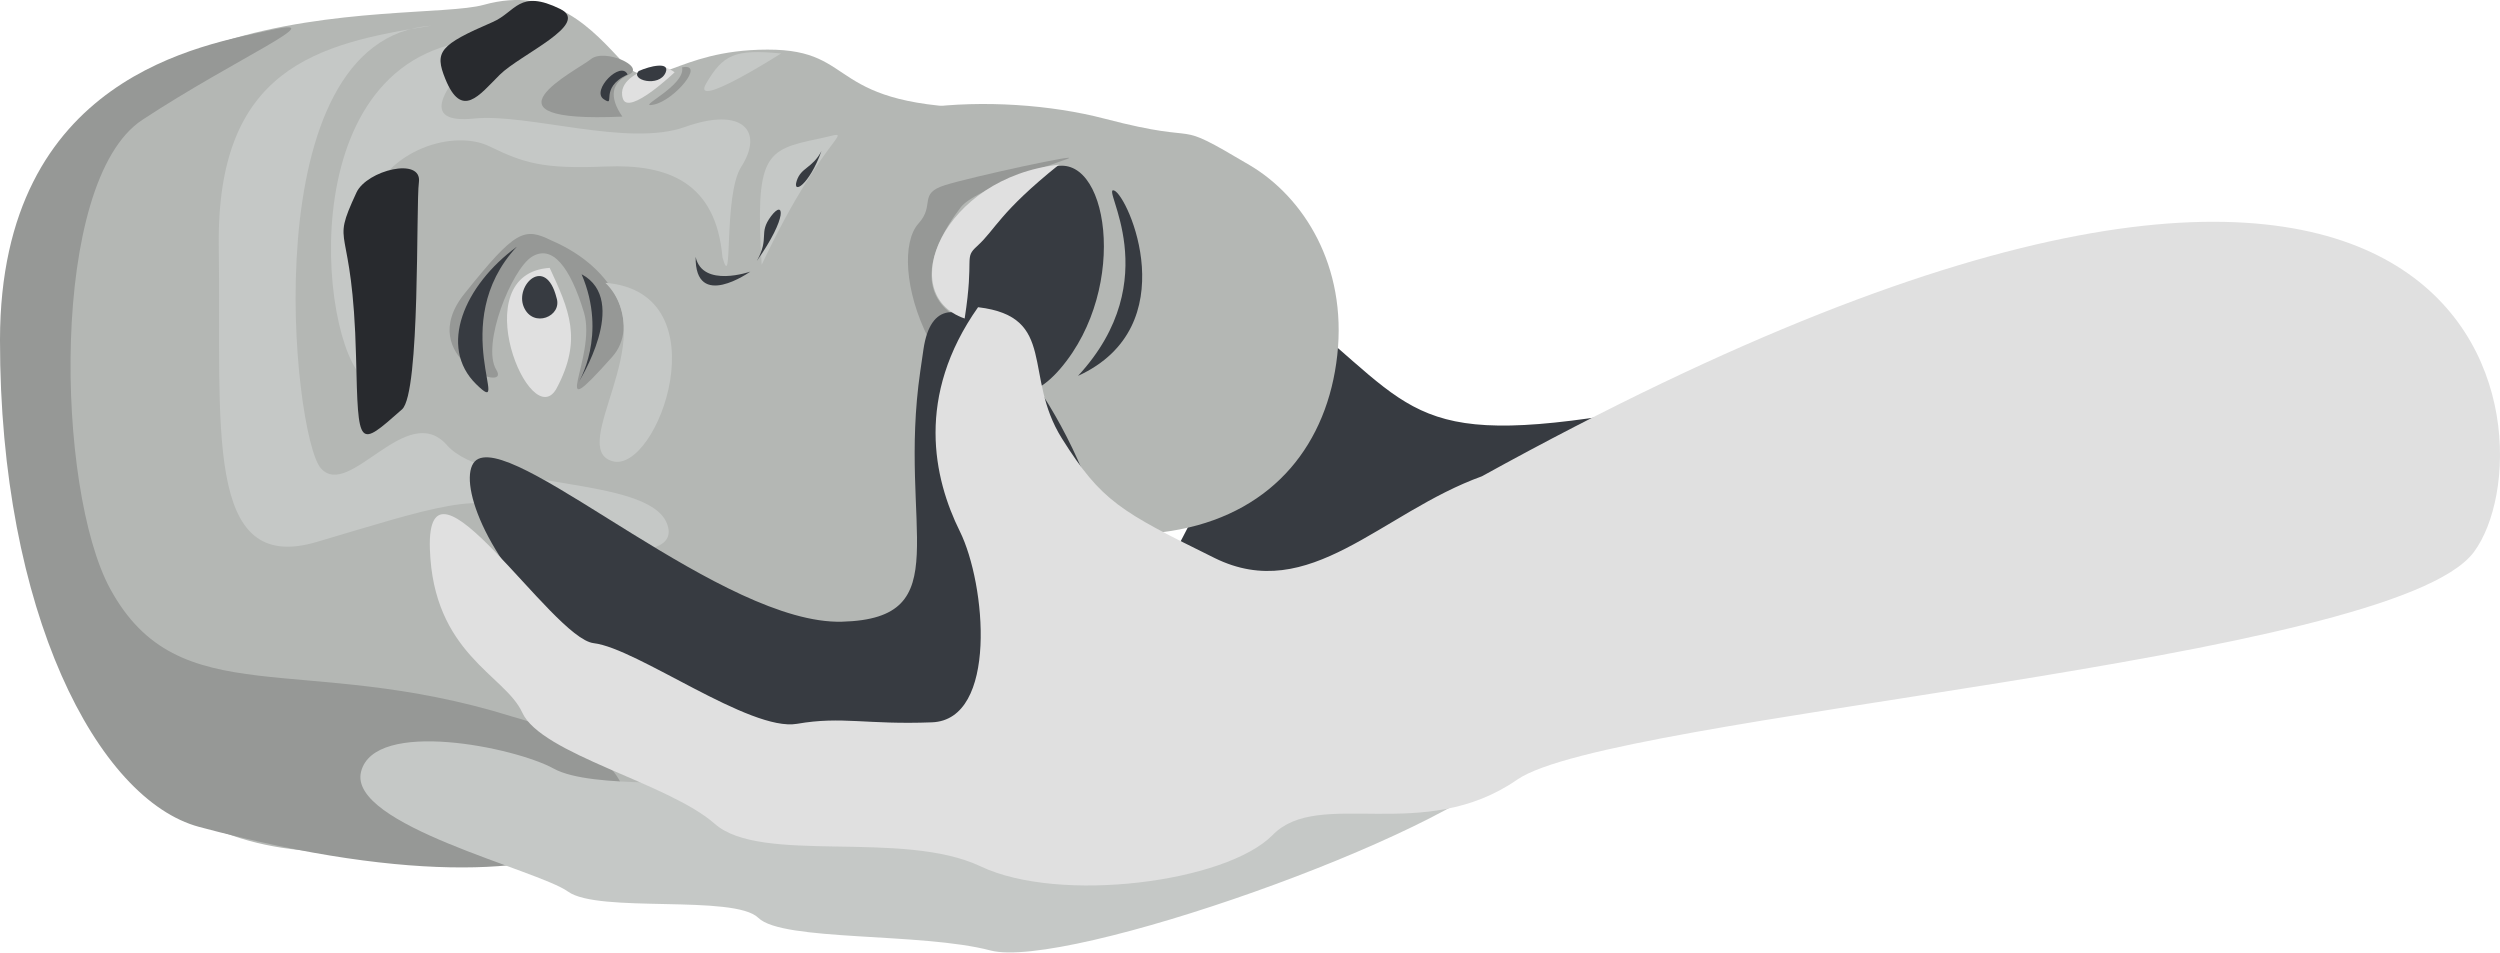
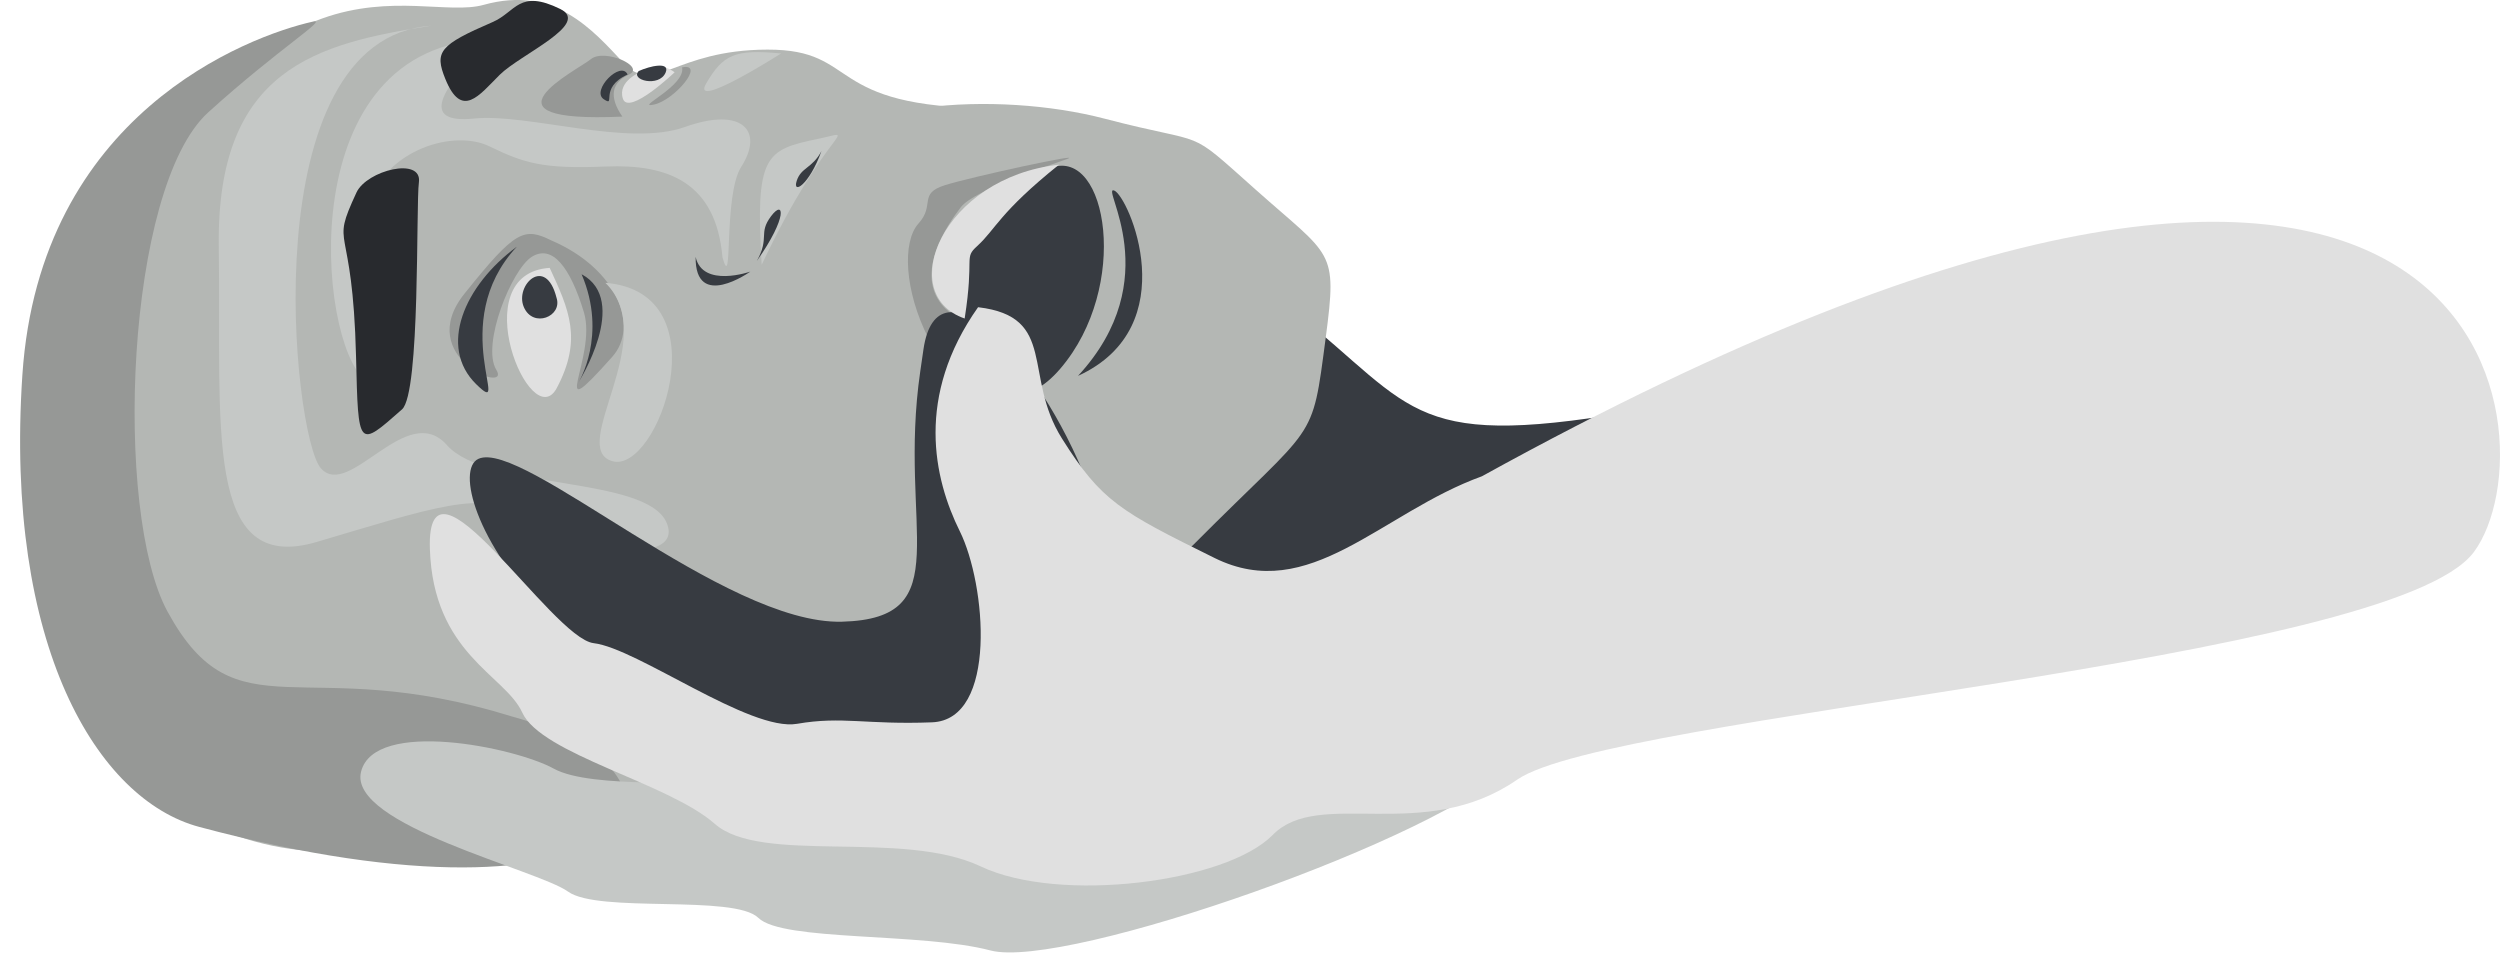
<svg xmlns="http://www.w3.org/2000/svg" width="204.773mm" height="78.014mm" viewBox="0 0 204.773 78.014" version="1.1" id="svg36404">
  <defs id="defs36398" />
  <g id="layer1" transform="translate(-2.594264,-130.3949)">
-     <path style="fill:#b4b7b4;stroke:none;stroke-width:0.28px;stroke-linecap:butt;stroke-linejoin:miter;stroke-opacity:1" d="m 83.981,139.259 c -14.066,-0.029 -10.828,-4.816 -18.525,-4.801 -7.697,0.015 -9.24,3.812 -11.79,1.091 -2.55,-2.721 -5.666,-6.372 -11.454,-4.757 -5.788,1.615 -38.235,-2.389 -38.128,26.242 0.107,28.631 8.064,41.856 23.748,43.048 15.685,1.193 99.179,1.272 56.149,-60.823 z" id="path36987" />
+     <path style="fill:#b4b7b4;stroke:none;stroke-width:0.28px;stroke-linecap:butt;stroke-linejoin:miter;stroke-opacity:1" d="m 83.981,139.259 c -14.066,-0.029 -10.828,-4.816 -18.525,-4.801 -7.697,0.015 -9.24,3.812 -11.79,1.091 -2.55,-2.721 -5.666,-6.372 -11.454,-4.757 -5.63,1.58 -19.03,-6.815 -31.851,24.643 -10.806,26.514 1.787,43.455 17.471,44.648 15.685,1.193 99.179,1.272 56.149,-60.823 z" id="path36987" />
    <path style="fill:#969896;fill-opacity:1;stroke:none;stroke-width:0.28px;stroke-linecap:butt;stroke-linejoin:miter;stroke-opacity:1" d="m 53.573,139.946 c -1.115,-1.611 -0.901,-2.786 0.527,-3.437 1.428,-0.651 -2.001,-2.179 -3.112,-1.266 -1.111,0.913 -9.9,5.259 2.585,4.703 z" id="path37021" />
    <path style="fill:#969896;fill-opacity:1;stroke:none;stroke-width:0.28px;stroke-linecap:butt;stroke-linejoin:miter;stroke-opacity:1" d="m 58.464,135.912 c 0.317,1.52 -3.99,3.408 -2.302,3.048 1.688,-0.36 4.249,-3.437 2.302,-3.048 z" id="path37023" />
    <path style="fill:#969896;fill-opacity:1;stroke:none;stroke-width:0.28px;stroke-linecap:butt;stroke-linejoin:miter;stroke-opacity:1" d="m 47.779,150.099 c 5.383,2.32 7.193,7.02 4.971,9.515 -5.558,6.241 -1.207,0.051 -2.329,-3.644 -1.123,-3.695 -2.581,-5.565 -4.246,-4.554 -1.665,1.011 -4.177,7.245 -2.925,9.275 1.252,2.03 -6.804,-1.004 -2.612,-6.241 4.192,-5.237 4.887,-5.463 7.14,-4.35 z" id="path37019" />
    <path style="fill:#c5c8c6;fill-opacity:1;stroke:none;stroke-width:0.28px;stroke-linecap:butt;stroke-linejoin:miter;stroke-opacity:1" d="m 37.909,132.502 c -9.301,1.455 -17.609,3.462 -17.395,18.142 0.214,14.679 -1.275,26.885 8.018,24.143 9.293,-2.742 14.02,-4.459 16.616,-2.008 2.596,2.451 13.638,4.386 12.065,0.473 -1.573,-3.913 -14.73,-2.684 -18.014,-6.401 -3.284,-3.717 -8.003,4.525 -10.324,1.899 -2.321,-2.626 -5.704,-35.207 9.034,-36.247 z" id="path37017" />
    <path style="fill:#c5c8c6;fill-opacity:1;stroke:none;stroke-width:0.28px;stroke-linecap:butt;stroke-linejoin:miter;stroke-opacity:1" d="m 61.77,151.461 c -0.54,-6.111 -4.417,-7.643 -9.568,-7.427 -5.151,0.216 -6.685,-0.278 -9.525,-1.656 -2.84,-1.378 -8.412,0.144 -10.022,4.897 -1.609,4.753 3.596,17.211 -0.205,14.176 -3.801,-3.035 -6.134,-27.529 10.41,-27.837 -4.341,4.115 -5.864,6.944 -1.447,6.491 4.417,-0.453 12.603,2.366 17.289,0.689 4.687,-1.677 6.496,0.314 4.606,3.266 -1.493,2.332 -0.643,10.591 -1.539,7.402 z" id="path36995" />
-     <path style="fill:#969896;fill-opacity:1;stroke:none;stroke-width:0.28px;stroke-linecap:butt;stroke-linejoin:miter;stroke-opacity:1" d="m 44.516,189.078 c -17.233,-5.36 -27.236,-0.085 -32.892,-10.446 -4.448,-8.147 -5.013,-33.392 2.633,-38.422 7.646,-5.03 15.81,-8.54 10.486,-7.345 -5.322,1.195 -22.129,3.687 -22.149,25.368 -0.02,22.254 7.986,37.665 16.317,39.894 35.69,9.55 43.559,-4.041 25.605,-9.049 z" id="path36993" />
+     <path style="fill:#969896;fill-opacity:1;stroke:none;stroke-width:0.28px;stroke-linecap:butt;stroke-linejoin:miter;stroke-opacity:1" d="m 44.516,189.078 c -17.233,-5.36 -22.539,1.781 -28.196,-8.58 -4.448,-8.147 -3.448,-34.762 3.336,-40.906 5.792,-5.245 9.919,-7.732 8.546,-7.423 -5.321,1.199 -22.351,7.595 -23.775,28.937 -1.482,22.205 6.153,34.791 14.485,37.02 35.69,9.55 43.559,-4.041 25.605,-9.049 z" id="path36993" />
    <path style="fill:#373b41;fill-opacity:1;stroke:none;stroke-width:0.265px;stroke-linecap:butt;stroke-linejoin:miter;stroke-opacity:1" d="m 108.66,155.932 c 10.11,8.126 9.424,11.467 29.14,7.905 19.716,-3.563 -46.336,25.523 -40.471,14.614 5.865,-10.909 11.331,-22.519 11.331,-22.519 z" id="path36983" />
-     <path style="fill:#b4b7b4;fill-opacity:1;stroke:none;stroke-width:0.28px;stroke-linecap:butt;stroke-linejoin:miter;stroke-opacity:1" d="m 112.131,159.472 c 0.799,-7.291 -2.742,-12.919 -7.16,-15.539 -6.817,-4.043 -3.105,-1.516 -11.887,-3.814 -8.783,-2.299 -22.28,-1.555 -25.243,4.374 -3.414,6.829 -9.184,14.684 -1.438,19.5 28.268,17.576 44.142,9.95 45.728,-4.52 z" id="path36981" />
+     <path style="fill:#b4b7b4;fill-opacity:1;stroke:none;stroke-width:0.28px;stroke-linecap:butt;stroke-linejoin:miter;stroke-opacity:1" d="m 111.184,158.048 c 0.96,-7.271 0.526,-6.542 -5.717,-12.1 -5.92,-5.271 -3.602,-3.531 -12.383,-5.83 -8.783,-2.299 -22.28,-1.555 -25.243,4.374 -3.414,6.829 -9.184,14.684 -1.438,19.5 14.134,8.788 28.448,16.542 33.957,11.007 10.137,-10.186 9.661,-8.142 10.824,-16.951 z" id="path36981" />
    <path style="fill:#969896;stroke:none;stroke-width:0.28px;stroke-linecap:butt;stroke-linejoin:miter;stroke-opacity:1" d="m 78.637,158.091 c -1.96,-3.863 -2.165,-7.901 -0.799,-9.403 1.366,-1.502 -0.059,-2.433 2.16,-3.127 2.219,-0.694 11.533,-2.711 10.005,-2.145 -1.528,0.566 -7.619,2.541 -8.704,3.945 -1.085,1.404 -4.19,5.864 -1.015,8.533 3.175,2.67 -1.647,2.196 -1.647,2.196 z" id="path37049" />
    <path style="fill:#373b41;fill-opacity:1;stroke:none;stroke-width:0.28px;stroke-linecap:butt;stroke-linejoin:miter;stroke-opacity:1" d="m 77.974,160.799 c -1.875,12.879 3.243,20.257 -6.409,20.519 -9.652,0.262 -26.161,-14.985 -29.781,-13.341 -3.619,1.644 6.262,24.441 37.89,24.528 31.629,0.087 0.829,-49.071 -1.441,-33.487 z" id="path36985" />
    <path style="fill:#373b41;fill-opacity:1;stroke:none;stroke-width:0.28px;stroke-linecap:butt;stroke-linejoin:miter;stroke-opacity:1" d="m 80.388,155.358 c -2.162,-3.693 -1.116,-7.924 8.321,-11.235 4.594,-1.612 6.473,9.76 0.742,16.46 -5.731,6.701 -9.062,-5.226 -9.062,-5.226 z" id="path36971" />
    <path style="fill:#e0e0e0;fill-opacity:1;stroke:none;stroke-width:0.28px;stroke-linecap:butt;stroke-linejoin:miter;stroke-opacity:1" d="m 81.609,156.484 c 0.807,-5.154 -0.1,-4.914 1.029,-5.938 1.51,-1.37 1.81,-2.742 6.7,-6.663 -9.567,1.052 -13.465,10.629 -7.729,12.601 z" id="path36973" />
    <path style="fill:#c5c8c6;stroke:none;stroke-width:0.272px;stroke-linecap:butt;stroke-linejoin:miter;stroke-opacity:1" d="m 126.453,192.999 c -5.537,5.928 -36.577,16.867 -42.727,15.248 -5.669,-1.493 -17.037,-0.728 -19.014,-2.669 -1.977,-1.941 -13.105,-0.358 -15.59,-2.152 -2.485,-1.794 -18.054,-5.45 -16.953,-9.824 1.101,-4.373 12.63,-1.99 15.777,-0.252 3.147,1.738 12.578,0.796 14.415,1.532 1.837,0.736 64.092,-1.883 64.092,-1.883 z" id="path36969" />
    <path style="fill:#e0e0e0;fill-opacity:1;stroke:none;stroke-width:0.265px;stroke-linecap:butt;stroke-linejoin:miter;stroke-opacity:1" d="m 82.708,155.557 c -5.143,7.293 -3.647,14.015 -1.496,18.355 2.151,4.341 3.118,15.436 -2.276,15.648 -5.394,0.212 -7.344,-0.523 -11.058,0.122 -3.854,0.669 -13.095,-6.19 -16.656,-6.606 -3.443,-0.402 -13.719,-17.079 -13.417,-7.724 0.278,8.6 6.168,10.329 7.564,13.402 1.559,3.432 11.969,5.763 15.769,9.118 3.8,3.355 15.357,0.441 21.796,3.494 6.438,3.053 20.094,1.312 23.91,-2.584 3.816,-3.896 12.346,0.791 20.024,-4.528 7.678,-5.319 71.616,-9.615 78.351,-18.631 6.735,-9.016 2.134,-52.235 -81.24,-6.217 -8.263,2.986 -14.145,10.52 -21.888,6.699 -7.743,-3.822 -9.276,-4.645 -12.514,-9.794 -3.238,-5.149 -0.326,-9.976 -6.868,-10.753 z" id="path36967" />
    <path style="fill:#373b41;fill-opacity:1;stroke:none;stroke-width:0.28px;stroke-linecap:butt;stroke-linejoin:miter;stroke-opacity:1" d="m 90.893,161.183 c 7.353,-7.956 1.8,-15.607 2.957,-15.186 1.157,0.421 5.89,11.138 -2.957,15.186 z" id="path36977" />
    <path style="fill:#c5c8c6;fill-opacity:1;stroke:none;stroke-width:0.28px;stroke-linecap:butt;stroke-linejoin:miter;stroke-opacity:1" d="m 64.983,152.082 c -0.535,-8.962 0.292,-9.419 4.591,-10.307 3.618,-0.748 0.862,-1.224 -4.591,10.307 z" id="path36979" />
    <path style="fill:#282a2e;fill-opacity:1;stroke:none;stroke-width:0.28px;stroke-linecap:butt;stroke-linejoin:miter;stroke-opacity:1" d="m 48.492,131.136 c 2.508,1.234 -3.284,3.714 -4.97,5.389 -1.686,1.676 -3.105,3.662 -4.454,0.329 -0.9,-2.223 -0.488,-2.767 3.881,-4.654 1.913,-0.826 2.141,-2.738 5.544,-1.065 z" id="path36989" />
    <path style="fill:#282a2e;fill-opacity:1;stroke:none;stroke-width:0.28px;stroke-linecap:butt;stroke-linejoin:miter;stroke-opacity:1" d="m 31.79,146.167 c 0.844,-1.824 5.402,-2.953 5.116,-0.84 -0.25,1.848 0.128,17.264 -1.383,18.599 -3.611,3.189 -3.584,3.23 -3.764,-4.267 -0.278,-11.549 -2.185,-8.703 0.032,-13.493 z" id="path36991" />
    <path style="fill:#e0e0e0;fill-opacity:1;stroke:none;stroke-width:0.28px;stroke-linecap:butt;stroke-linejoin:miter;stroke-opacity:1" d="m 47.619,152.337 c 1.593,3.431 2.694,5.853 0.583,9.835 -2.111,3.981 -7.689,-9.372 -0.583,-9.835 z" id="path36997" />
    <path style="fill:#373b41;fill-opacity:1;stroke:none;stroke-width:0.28px;stroke-linecap:butt;stroke-linejoin:miter;stroke-opacity:1" d="m 44.924,150.604 c -4.336,3.194 -6.431,8.209 -3.332,11.254 3.099,3.045 -2.522,-4.958 3.332,-11.254 z" id="path36999" />
    <path style="fill:#c5c8c6;fill-opacity:1;stroke:none;stroke-width:0.28px;stroke-linecap:butt;stroke-linejoin:miter;stroke-opacity:1" d="m 52.181,153.561 c 4.622,4.542 -3.143,13.533 0.572,14.608 3.715,1.075 9.093,-13.826 -0.572,-14.608 z" id="path37001" />
    <path style="fill:#373b41;fill-opacity:1;stroke:none;stroke-width:0.28px;stroke-linecap:butt;stroke-linejoin:miter;stroke-opacity:1" d="m 50.232,152.857 c 2.144,5.015 -0.254,8.857 -0.254,8.857 0,0 4.255,-6.712 0.254,-8.857 z" id="path37003" />
    <path style="fill:#373b41;fill-opacity:1;stroke:none;stroke-width:0.28px;stroke-linecap:butt;stroke-linejoin:miter;stroke-opacity:1" d="m 59.573,151.437 c 0.567,2.577 4.482,1.204 4.482,1.204 0,0 -4.541,3.24 -4.482,-1.204 z" id="path37005" />
    <path style="fill:#373b41;fill-opacity:1;stroke:none;stroke-width:0.28px;stroke-linecap:butt;stroke-linejoin:miter;stroke-opacity:1" d="m 48.175,154.772 c -0.891,-3.503 -3.434,-1.013 -2.678,0.766 0.756,1.78 3.202,0.772 2.678,-0.766 z" id="path37007" />
    <path style="fill:#373b41;fill-opacity:1;stroke:none;stroke-width:0.28px;stroke-linecap:butt;stroke-linejoin:miter;stroke-opacity:1" d="m 54.002,136.499 c -2.405,1.091 -0.893,2.728 -1.955,2.022 -1.061,-0.706 1.405,-3.215 1.955,-2.022 z" id="path37009" />
    <path style="fill:#e0e0e0;fill-opacity:1;stroke:none;stroke-width:0.28px;stroke-linecap:butt;stroke-linejoin:miter;stroke-opacity:1" d="m 55.102,136.274 c 0,0 -1.947,0.749 -1.489,2.197 0.458,1.448 4.238,-2.153 4.238,-2.153 0,0 -1.291,-1.091 -2.749,-0.044 z" id="path37011" />
    <path style="fill:#c5c8c6;fill-opacity:1;stroke:none;stroke-width:0.28px;stroke-linecap:butt;stroke-linejoin:miter;stroke-opacity:1" d="m 66.571,134.775 c -3.81,-0.371 -4.75,0.102 -6.124,2.437 -1.375,2.335 6.124,-2.437 6.124,-2.437 z" id="path37013" />
    <path style="fill:#373b41;fill-opacity:1;stroke:none;stroke-width:0.28px;stroke-linecap:butt;stroke-linejoin:miter;stroke-opacity:1" d="m 54.916,136.212 c -0.748,0.735 1.674,1.375 2.201,0.12 0.387,-0.922 -1.31,-0.524 -2.201,-0.12 z" id="path37015" />
    <path style="fill:#373b41;fill-opacity:1;stroke:none;stroke-width:0.28px;stroke-linecap:butt;stroke-linejoin:miter;stroke-opacity:1" d="m 64.588,151.767 c 2.56,-3.628 2.227,-5.085 1.16,-3.659 -1.067,1.426 -0.082,1.708 -1.16,3.659 z" id="path37027" />
    <path style="fill:#373b41;fill-opacity:1;stroke:none;stroke-width:0.222px;stroke-linecap:butt;stroke-linejoin:miter;stroke-opacity:1" d="m 69.882,142.767 c -1.026,2.828 -2.393,3.578 -2.032,2.449 0.361,-1.129 1.271,-1.013 2.032,-2.449 z" id="path37027-1" />
  </g>
</svg>
